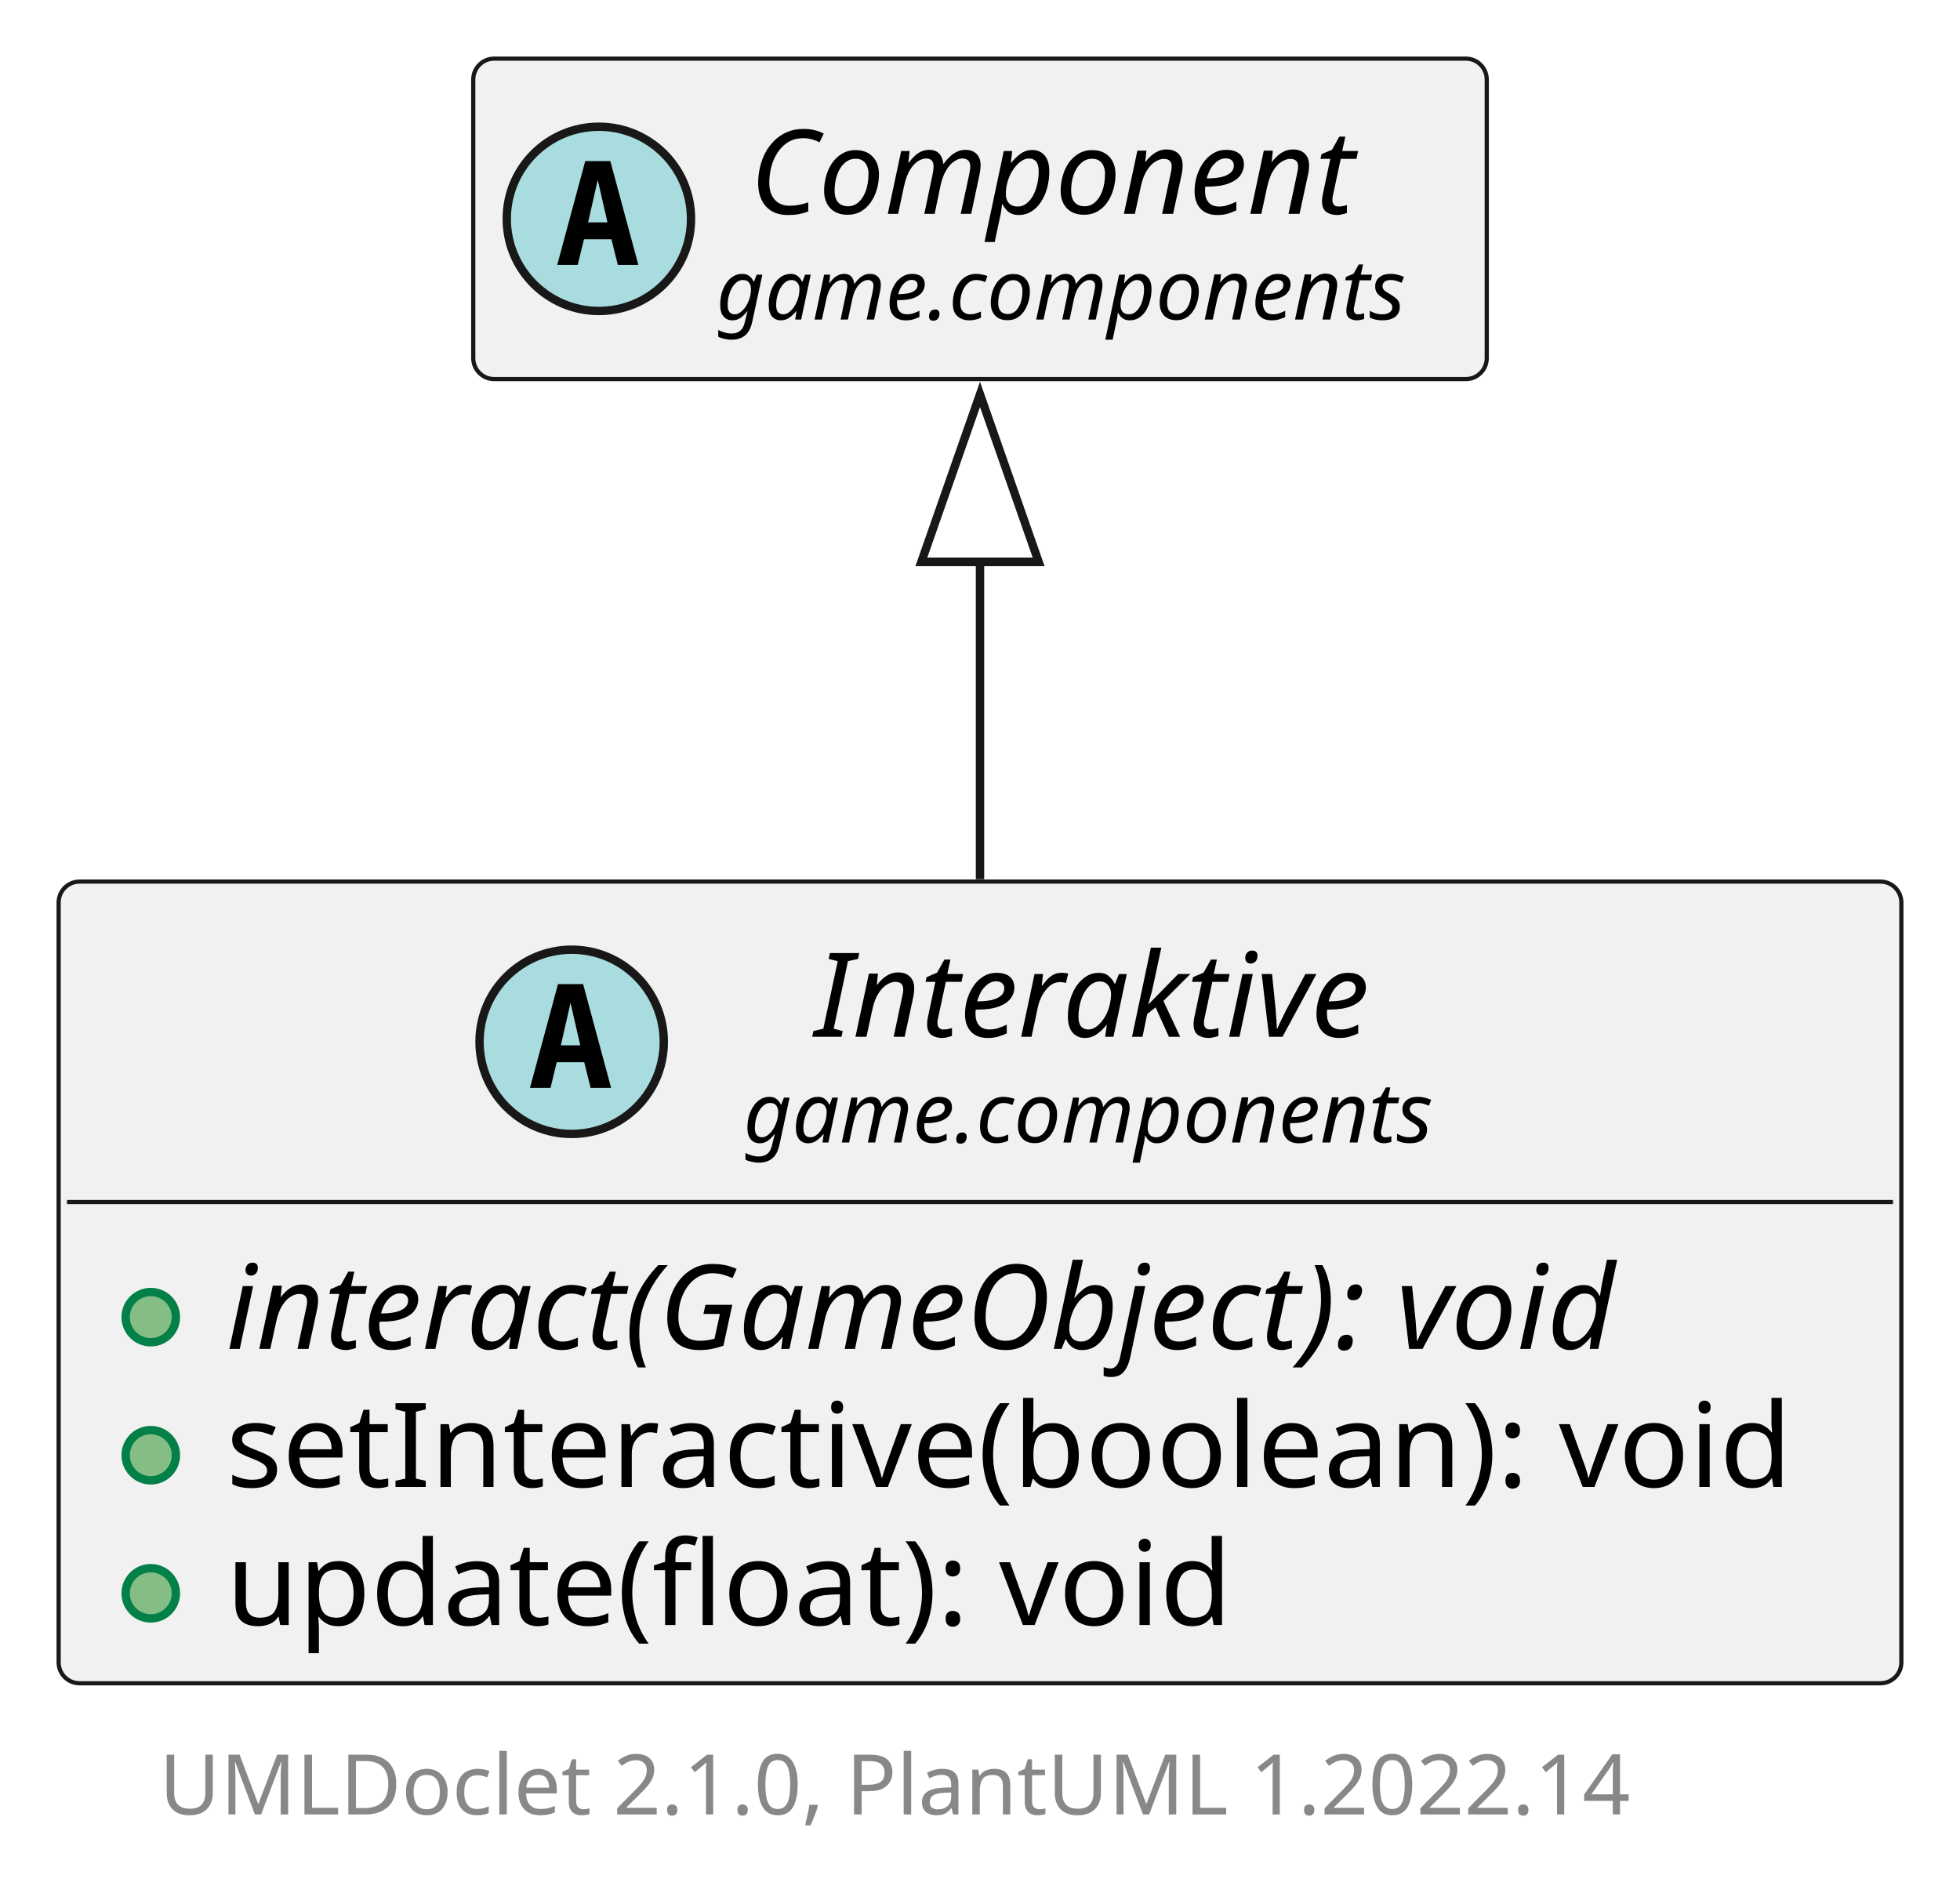
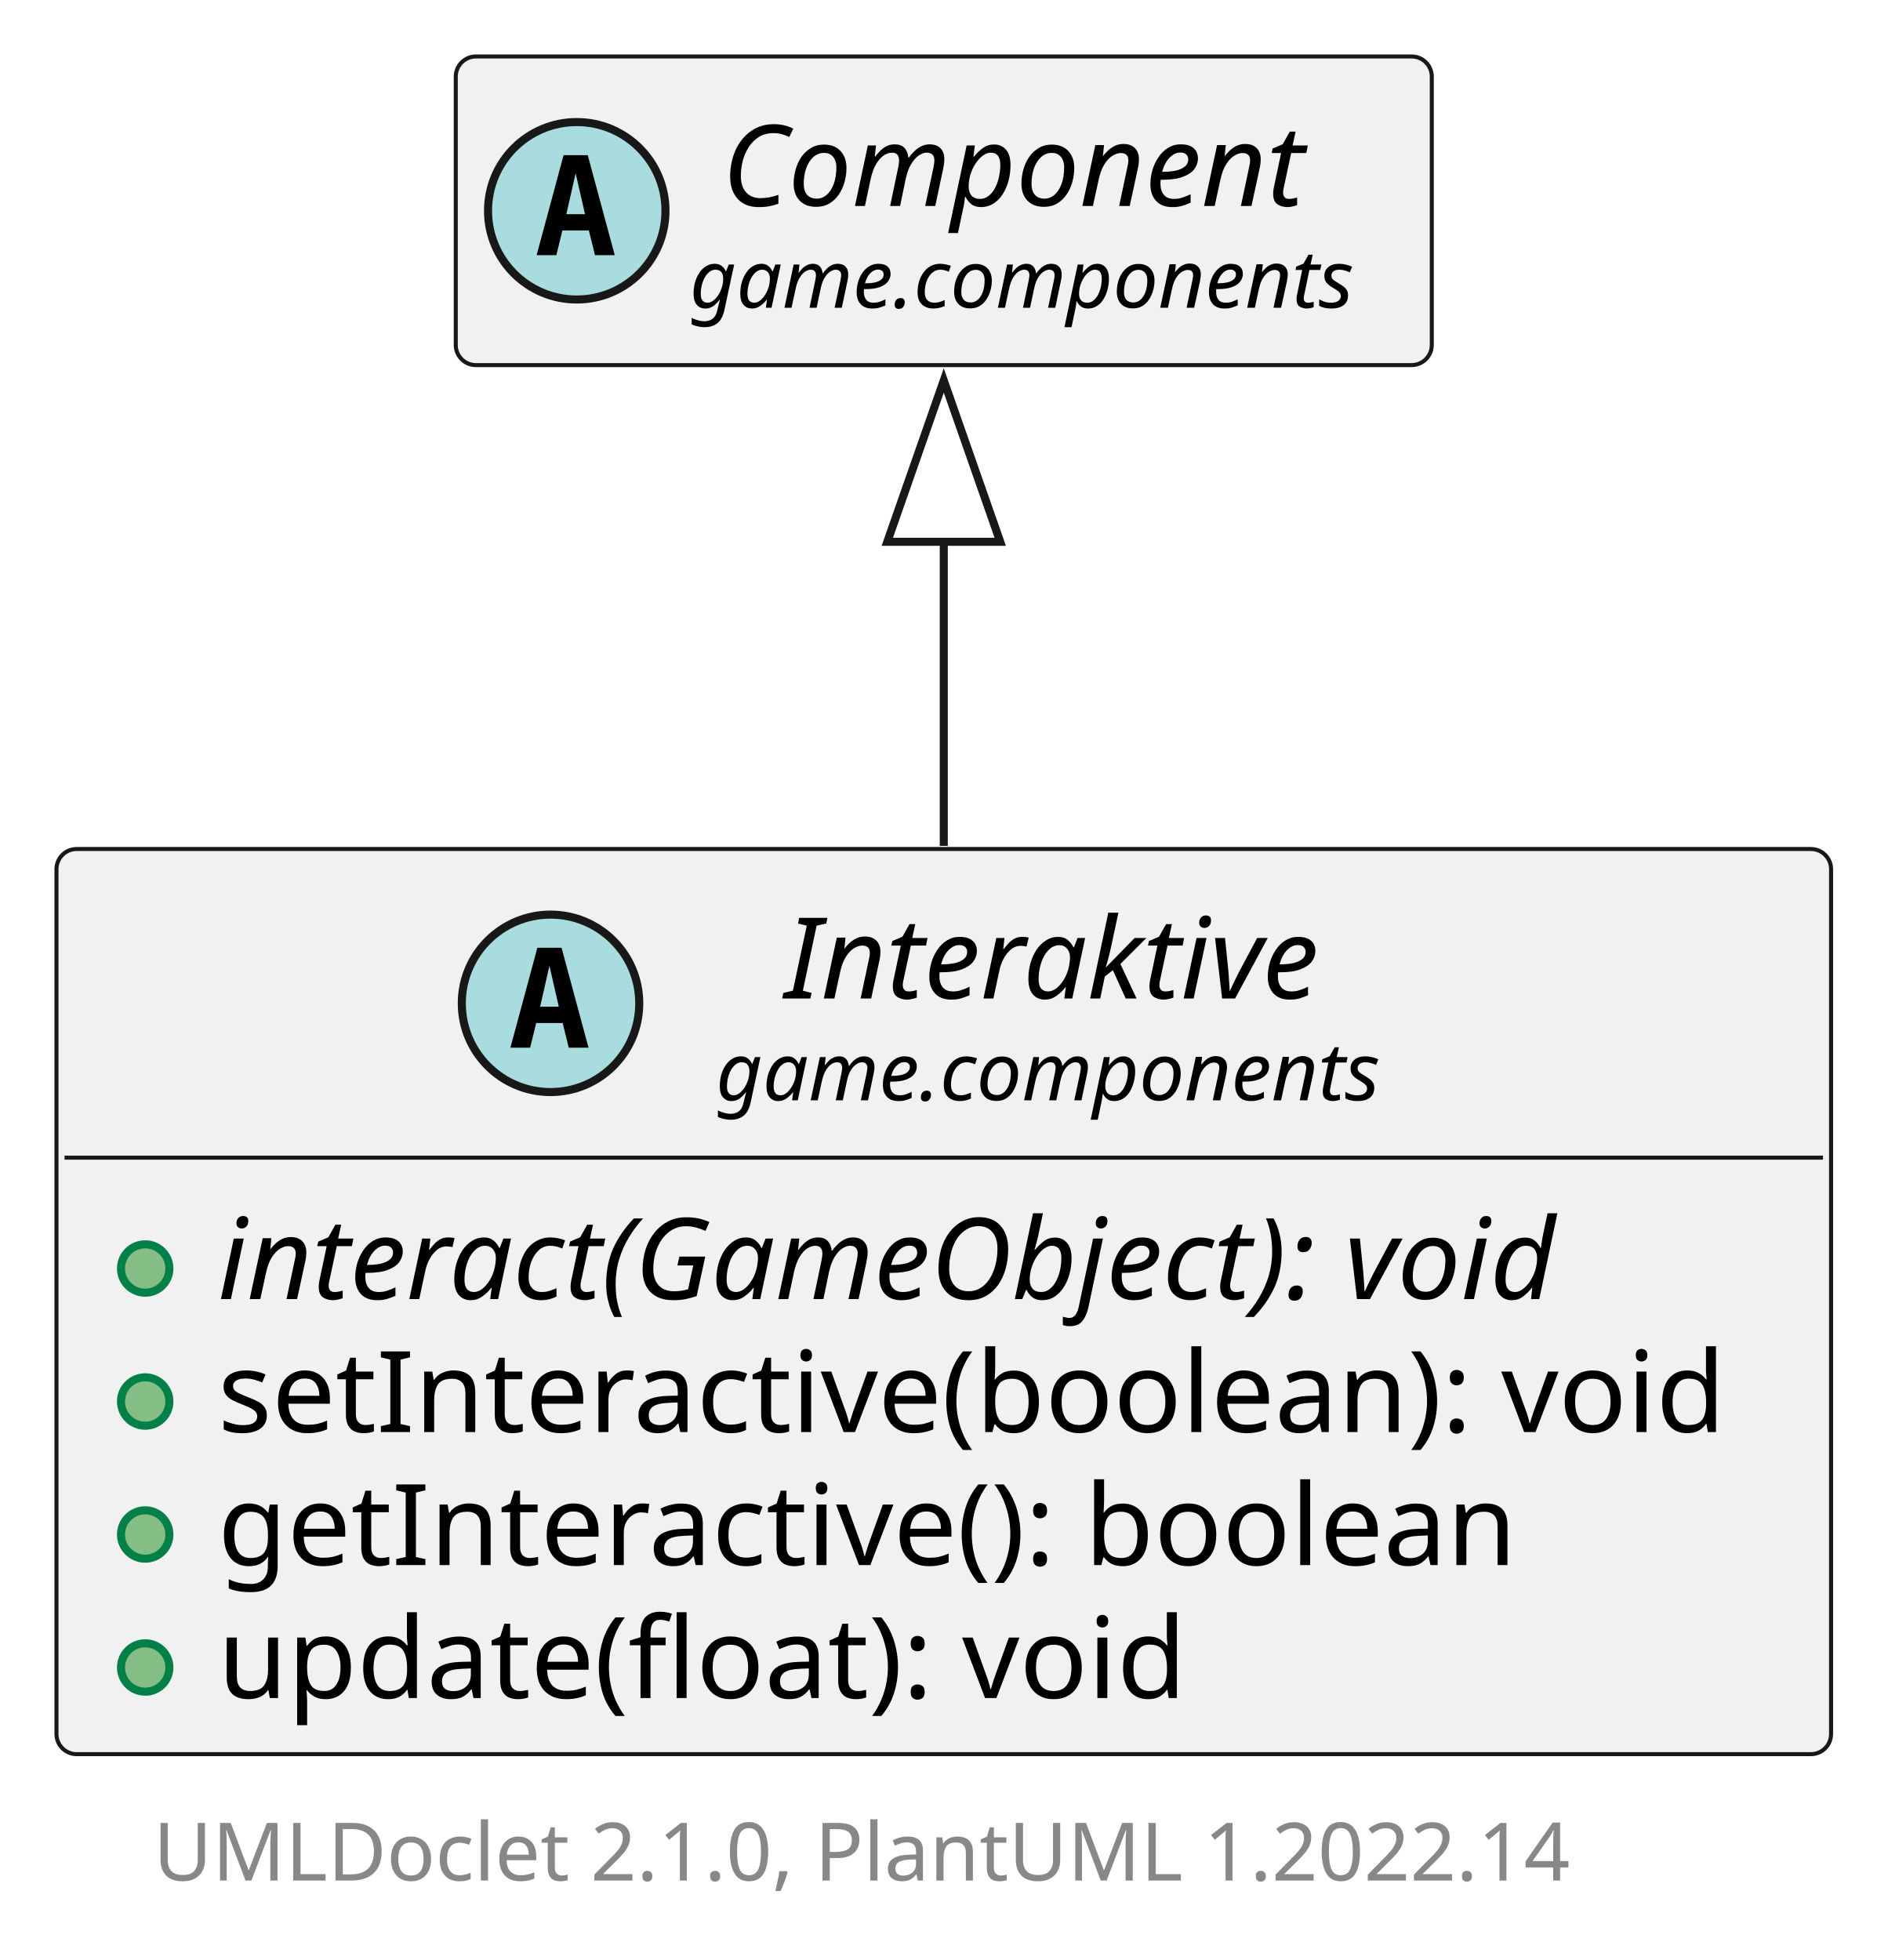
- <svg xmlns="http://www.w3.org/2000/svg" xmlns:xlink="http://www.w3.org/1999/xlink" contentStyleType="text/css" height="226px" preserveAspectRatio="none" style="width:234px;height:226px;background:#FFFFFF;" version="1.1" viewBox="0 0 234 226" width="234px" zoomAndPan="magnify">
+ <svg xmlns="http://www.w3.org/2000/svg" xmlns:xlink="http://www.w3.org/1999/xlink" contentStyleType="text/css" height="243px" preserveAspectRatio="none" style="width:234px;height:243px;background:#FFFFFF;" version="1.1" viewBox="0 0 234 243" width="234px" zoomAndPan="magnify">
  <defs />
  <g>
    <a href="Interaktive.html" target="_top" title="Interaktive.html" xlink:actuate="onRequest" xlink:href="Interaktive.html" xlink:show="new" xlink:title="Interaktive.html" xlink:type="simple">
      <g id="elem_game.components.Interaktive">
-         <rect codeLine="5" fill="#F1F1F1" height="95.731" id="game.components.Interaktive" rx="2.5" ry="2.5" style="stroke:#181818;stroke-width:0.5;" width="220" x="7" y="105.27" />
-         <ellipse cx="68.25" cy="124.403" fill="#A9DCDF" rx="11" ry="11" style="stroke:#181818;stroke-width:1.0;" />
-         <path d="M68.113,119.751 L66.96,124.823 L69.275,124.823 Z M66.619,117.51 L69.616,117.51 L72.961,129.903 L70.512,129.903 L69.749,126.84 L66.47,126.84 L65.723,129.903 L63.274,129.903 Z " fill="#000000" />
-         <text fill="#000000" font-family="sans-serif" font-size="14" font-style="italic" lengthAdjust="spacing" textLength="72" x="97.25" y="123.805">Interaktive</text>
-         <text fill="#000000" font-family="sans-serif" font-size="10" font-style="italic" lengthAdjust="spacing" textLength="89" x="88.75" y="136.426">game.components</text>
-         <line style="stroke:#181818;stroke-width:0.5;" x1="8" x2="226" y1="143.536" y2="143.536" />
-         <ellipse cx="18" cy="157.28" fill="#84BE84" rx="3" ry="3" style="stroke:#038048;stroke-width:1.0;" />
-         <text fill="#000000" font-family="sans-serif" font-size="14" font-style="italic" lengthAdjust="spacing" textLength="182" x="27" y="161.071">interact(GameObject): void</text>
-         <ellipse cx="18" cy="173.768" fill="#84BE84" rx="3" ry="3" style="stroke:#038048;stroke-width:1.0;" />
-         <text fill="#000000" font-family="sans-serif" font-size="14" lengthAdjust="spacing" textLength="194" x="27" y="177.559">setInteractive(boolean): void</text>
-         <ellipse cx="18" cy="190.256" fill="#84BE84" rx="3" ry="3" style="stroke:#038048;stroke-width:1.0;" />
-         <text fill="#000000" font-family="sans-serif" font-size="14" lengthAdjust="spacing" textLength="126" x="27" y="194.047">update(float): void</text>
+         <rect codeLine="5" fill="#F1F1F1" height="112.219" id="game.components.Interaktive" rx="2.5" ry="2.5" style="stroke:#181818;stroke-width:0.5;" width="220" x="7" y="105.26" />
+         <ellipse cx="68.25" cy="124.393" fill="#A9DCDF" rx="11" ry="11" style="stroke:#181818;stroke-width:1.0;" />
+         <path d="M68.113,119.741 L66.96,124.813 L69.275,124.813 Z M66.619,117.5 L69.616,117.5 L72.961,129.893 L70.512,129.893 L69.749,126.83 L66.47,126.83 L65.723,129.893 L63.274,129.893 Z " fill="#000000" />
+         <text fill="#000000" font-family="sans-serif" font-size="14" font-style="italic" lengthAdjust="spacing" textLength="72" x="97.25" y="123.795">Interaktive</text>
+         <text fill="#000000" font-family="sans-serif" font-size="10" font-style="italic" lengthAdjust="spacing" textLength="89" x="88.75" y="136.416">game.components</text>
+         <line style="stroke:#181818;stroke-width:0.5;" x1="8" x2="226" y1="143.526" y2="143.526" />
+         <ellipse cx="18" cy="157.27" fill="#84BE84" rx="3" ry="3" style="stroke:#038048;stroke-width:1.0;" />
+         <text fill="#000000" font-family="sans-serif" font-size="14" font-style="italic" lengthAdjust="spacing" textLength="182" x="27" y="161.061">interact(GameObject): void</text>
+         <ellipse cx="18" cy="173.758" fill="#84BE84" rx="3" ry="3" style="stroke:#038048;stroke-width:1.0;" />
+         <text fill="#000000" font-family="sans-serif" font-size="14" lengthAdjust="spacing" textLength="194" x="27" y="177.549">setInteractive(boolean): void</text>
+         <ellipse cx="18" cy="190.246" fill="#84BE84" rx="3" ry="3" style="stroke:#038048;stroke-width:1.0;" />
+         <text fill="#000000" font-family="sans-serif" font-size="14" lengthAdjust="spacing" textLength="167" x="27" y="194.037">getInteractive(): boolean</text>
+         <ellipse cx="18" cy="206.735" fill="#84BE84" rx="3" ry="3" style="stroke:#038048;stroke-width:1.0;" />
+         <text fill="#000000" font-family="sans-serif" font-size="14" lengthAdjust="spacing" textLength="126" x="27" y="210.526">update(float): void</text>
      </g>
    </a>
    <a href="Component.html" target="_top" title="Component.html" xlink:actuate="onRequest" xlink:href="Component.html" xlink:show="new" xlink:title="Component.html" xlink:type="simple">
      <g id="elem_game.components.Component">
-         <rect codeLine="11" fill="#F1F1F1" height="38.266" id="game.components.Component" rx="2.5" ry="2.5" style="stroke:#181818;stroke-width:0.5;" width="121" x="56.5" y="7" />
+         <rect codeLine="12" fill="#F1F1F1" height="38.266" id="game.components.Component" rx="2.5" ry="2.5" style="stroke:#181818;stroke-width:0.5;" width="121" x="56.5" y="7" />
        <ellipse cx="71.5" cy="26.133" fill="#A9DCDF" rx="11" ry="11" style="stroke:#181818;stroke-width:1.0;" />
        <path d="M71.363,21.481 L70.21,26.553 L72.525,26.553 Z M69.869,19.24 L72.866,19.24 L76.211,31.633 L73.762,31.633 L72.999,28.57 L69.72,28.57 L68.973,31.633 L66.524,31.633 Z " fill="#000000" />
        <text fill="#000000" font-family="sans-serif" font-size="14" font-style="italic" lengthAdjust="spacing" textLength="81" x="89.5" y="25.535">Component</text>
        <text fill="#000000" font-family="sans-serif" font-size="10" font-style="italic" lengthAdjust="spacing" textLength="89" x="85.5" y="38.156">game.components</text>
      </g>
    </a>
    <g id="link_game.components.Component_game.components.Interaktive">
-       <path codeLine="13" d="M117,66.72 C117,78.87 117,92.37 117,104.98 " fill="none" id="game.components.Component-backto-game.components.Interaktive" style="stroke:#181818;stroke-width:1.0;" />
-       <polygon fill="none" points="110,67.09,117,47.09,124,67.09,110,67.09" style="stroke:#181818;stroke-width:1.0;" />
+       <path codeLine="14" d="M117,66.96 C117,78.87 117,92.15 117,104.87 " fill="none" id="game.components.Component-backto-game.components.Interaktive" style="stroke:#181818;stroke-width:1.0;" />
+       <polygon fill="none" points="110,67.17,117,47.17,124,67.17,110,67.17" style="stroke:#181818;stroke-width:1.0;" />
    </g>
-     <text fill="#888888" font-family="sans-serif" font-size="10" lengthAdjust="spacing" textLength="182" x="19" y="216.668">UMLDoclet 2.1.0, PlantUML 1.2022.14</text>
+     <text fill="#888888" font-family="sans-serif" font-size="10" lengthAdjust="spacing" textLength="182" x="19" y="233.147">UMLDoclet 2.1.0, PlantUML 1.2022.14</text>
  </g>
</svg>
